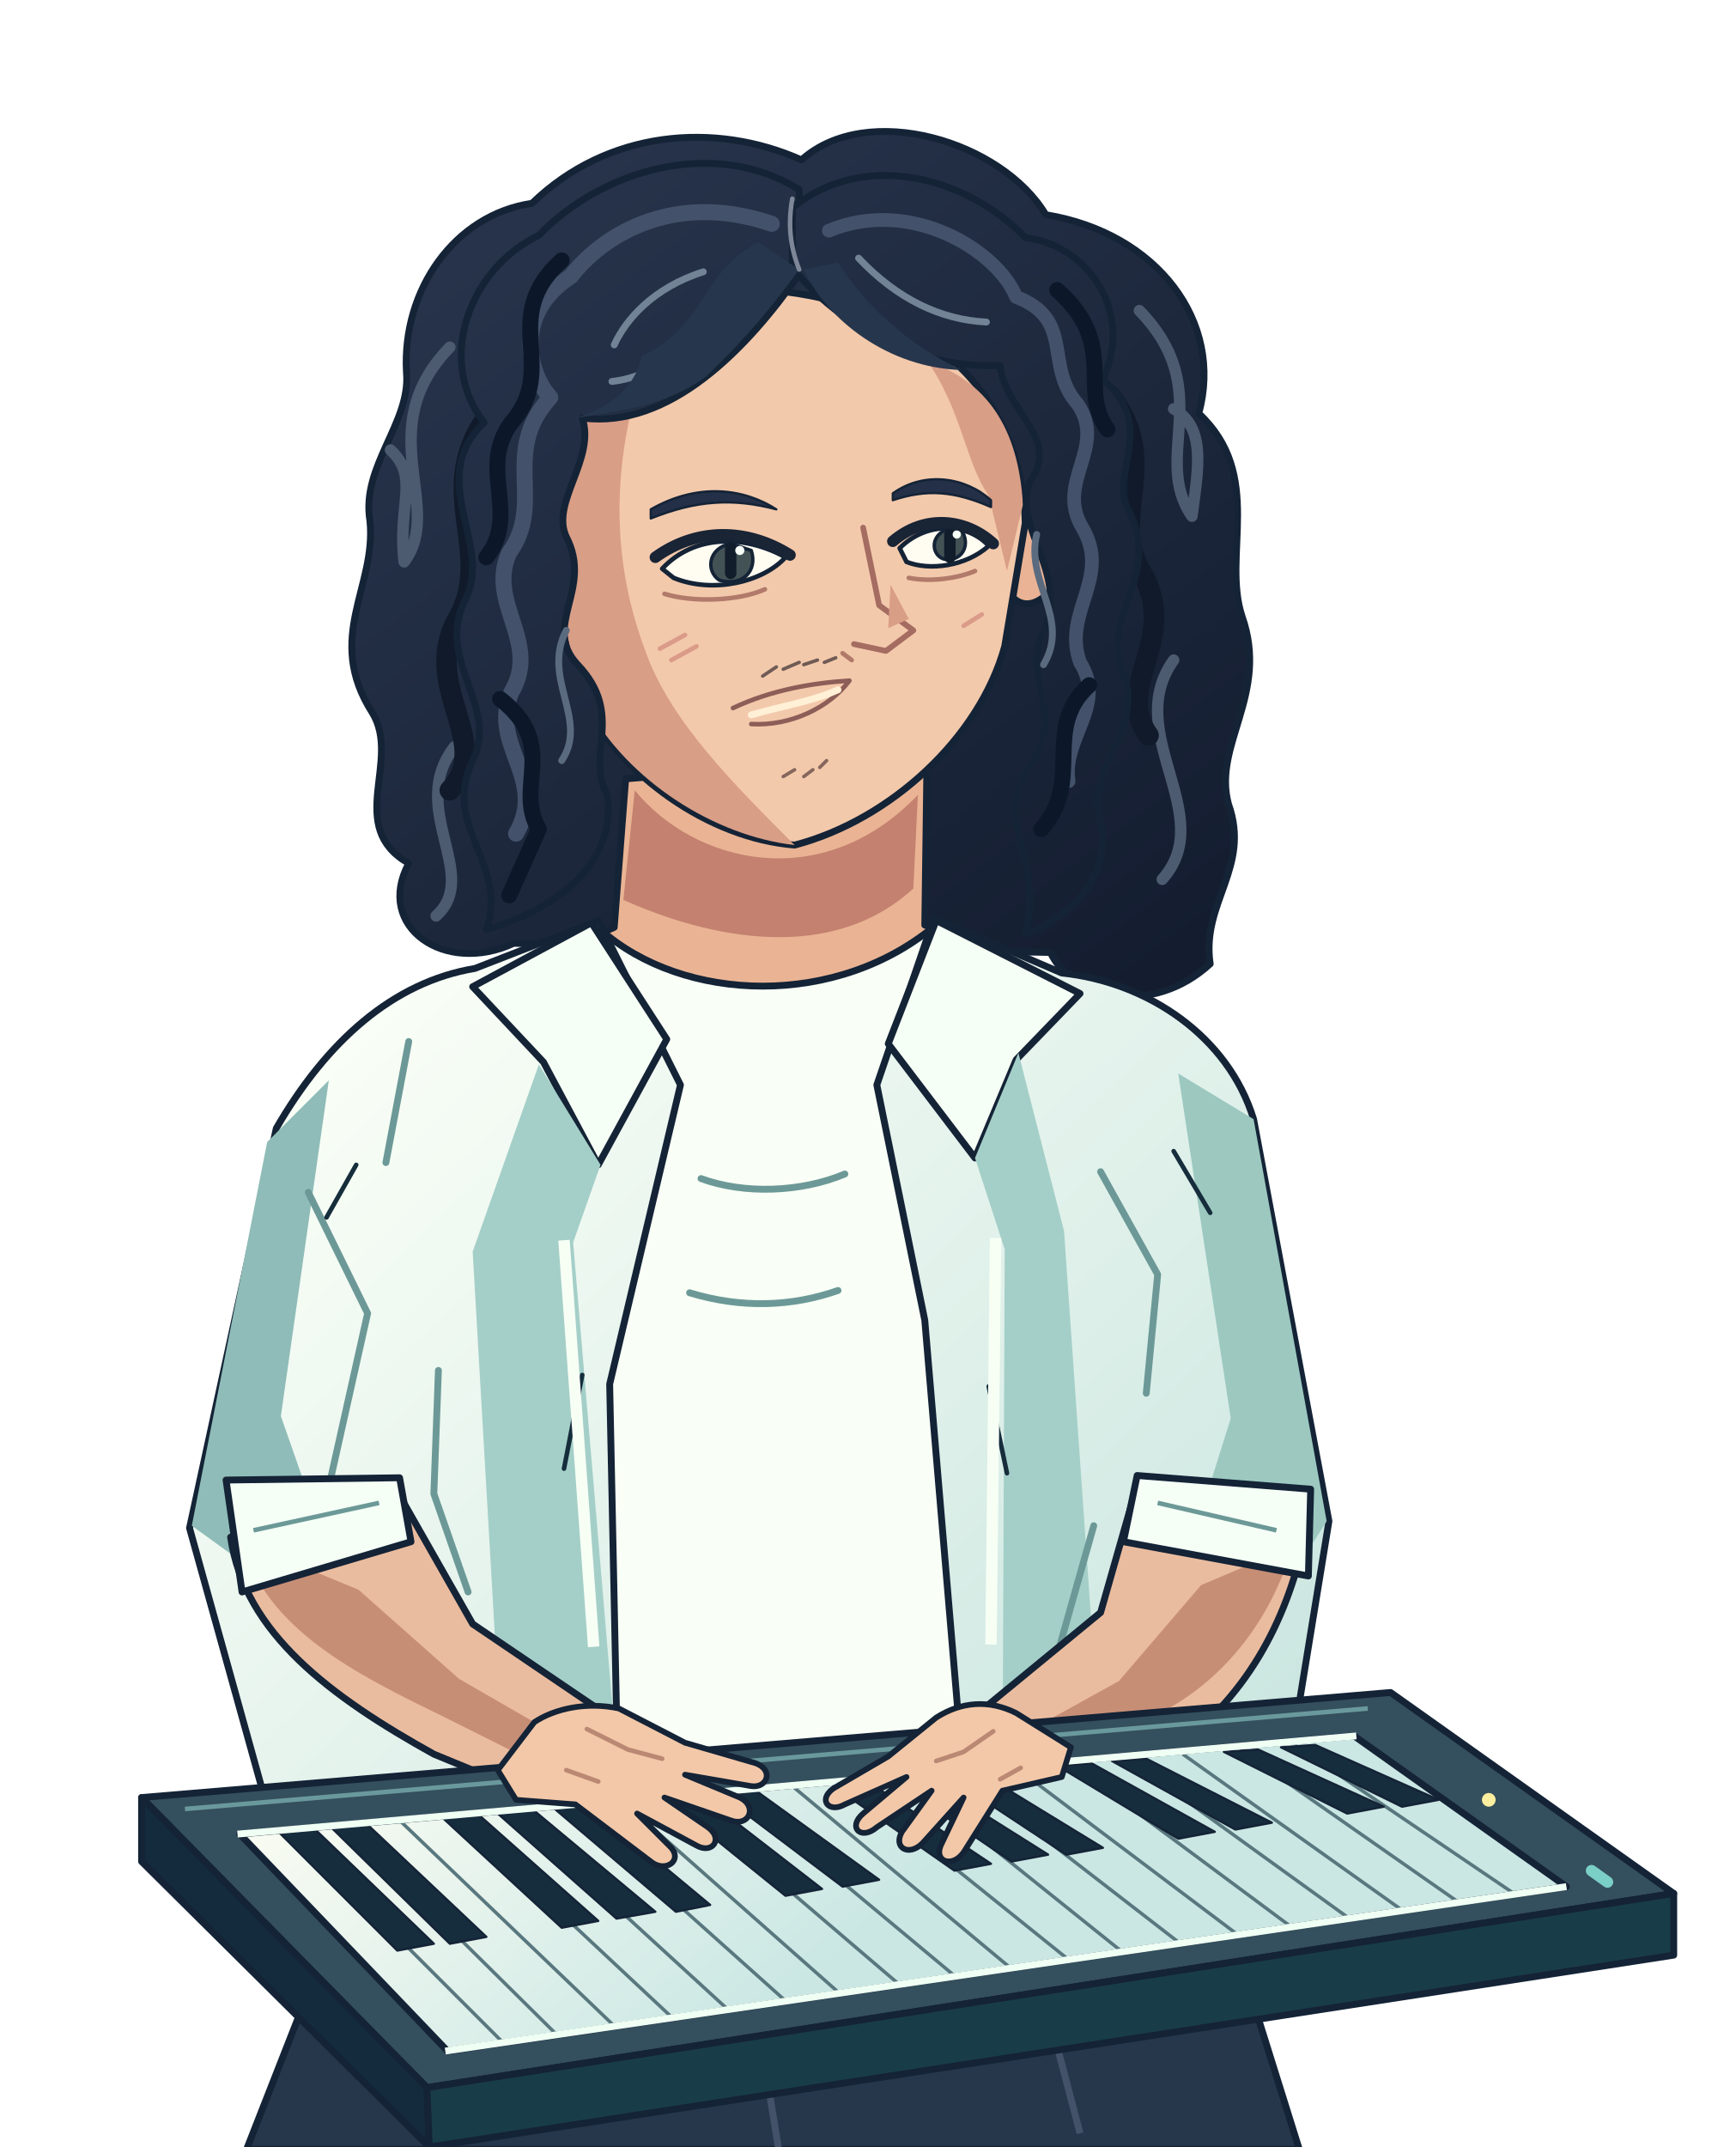
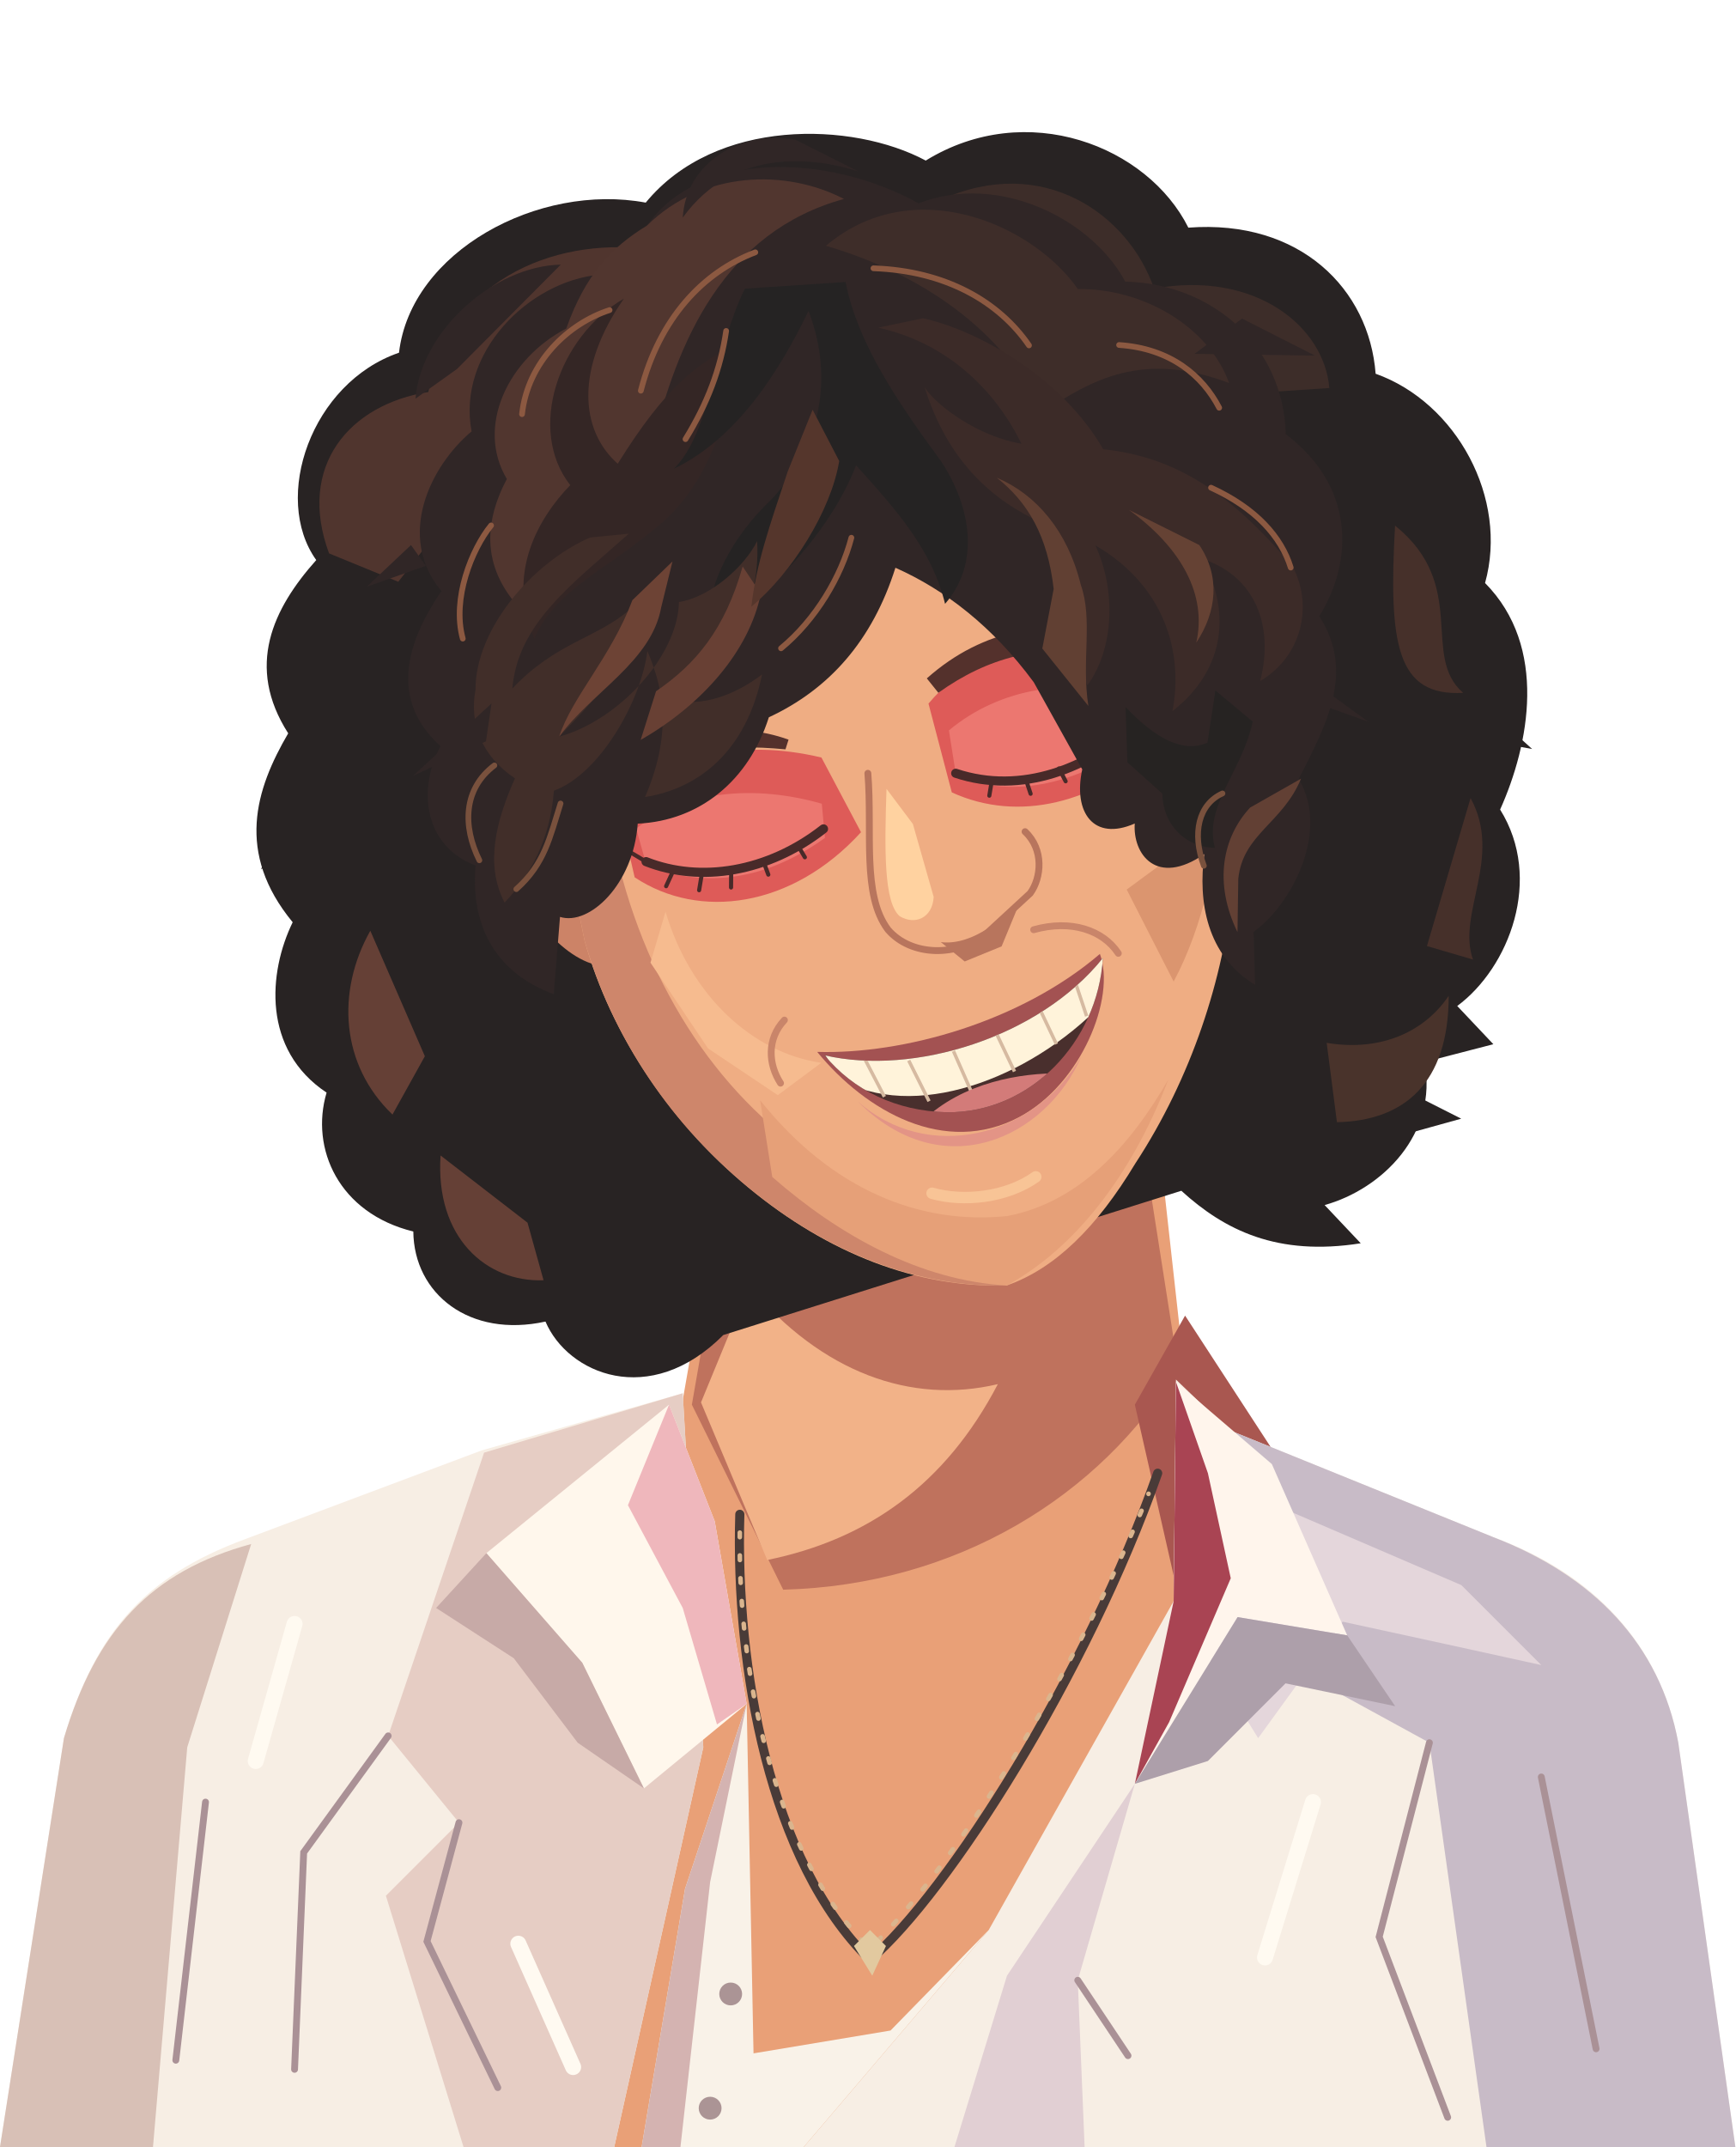
<svg xmlns="http://www.w3.org/2000/svg" viewBox="0 0 760 940" fill="none">
  <defs>
-     <linearGradient id="hair" x1="230" y1="70" x2="500" y2="430" gradientUnits="userSpaceOnUse">
-       <stop stop-color="#27344B" />
-       <stop offset="1" stop-color="#141D30" />
-     </linearGradient>
-     <linearGradient id="shirt" x1="160" y1="420" x2="545" y2="820" gradientUnits="userSpaceOnUse">
-       <stop stop-color="#FBFFF7" />
-       <stop offset="1" stop-color="#C8E4DF" />
-     </linearGradient>
-     <linearGradient id="keys" x1="120" y1="755" x2="280" y2="935" gradientUnits="userSpaceOnUse">
-       <stop stop-color="#FFFEF4" />
-       <stop offset="1" stop-color="#CAE7E4" />
-     </linearGradient>
+     <clipPath id="smile">
+       <path d="M344 456C381 471 438 463 471 433C463 469 429 495 393 489C371 485 354 473 344 456Z" />
+     </clipPath>
  </defs>
-   <g id="back-hair" stroke="#142336" stroke-width="3" stroke-linejoin="round">
-     <path d="M233 89C266 57 313 53 351 70C380 44 439 62 458 94C507 102 536 141 525 181C554 208 535 243 544 270C556 304 531 326 538 352C548 380 526 395 530 422C505 445 470 438 460 417L225 413C195 427 164 406 179 378C151 362 176 333 163 312C142 279 165 257 162 228C158 204 180 185 178 163C176 127 199 94 233 89Z" fill="url(#hair)" />
-     <path d="M197 152C162 188 195 222 177 246C174 221 184 209 171 197M499 136C533 171 504 200 522 226C525 204 528 187 514 179M199 327C178 354 211 383 191 401M514 289C491 321 534 357 509 385" stroke="#4D5B70" stroke-width="5" stroke-linecap="round" />
-     <path d="M216 179C188 213 217 240 201 270C183 300 217 325 197 346M486 173C509 202 486 225 499 249C518 279 487 300 503 322" stroke="#101A2A" stroke-width="9" stroke-linecap="round" />
+   <g id="body">
+     <path d="M320 493L299 613L209 666L262 940H580L616 680L520 612L503 459Z" fill="#E9A077" />
+     <path d="M322 506C362 558 431 578 500 497L516 599C482 655 419 694 343 696L303 615Z" fill="#BF725D" />
+     <path d="M328 563C360 601 399 615 437 606C414 650 380 674 336 683L307 614Z" fill="#F2B288" />
+     <path d="M519 576L562 642L542 720L517 703L497 615Z" fill="#A95750" />
+     <path d="M299 610L211 635L107 674C64 690 42 714 28 761L0 940H760L735 763C727 720 698 689 654 673L538 626L515 604L514 701L433 845L352 940H269L308 765Z" fill="#F7EEE4" />
+     <path d="M538 626L654 673C698 690 727 720 735 763L760 940H651L626 763L562 728L514 701Z" fill="#C8BBC7" />
+     <path d="M540 651L640 694L675 729L634 720L588 710L551 761L514 701Z" fill="#E4D6DB" />
+     <path d="M110 676L82 765L67 940H0L28 761C42 714 66 688 110 676Z" fill="#D8C0B6" />
+     <path d="M212 636L170 760L201 798L169 830L203 940H269L308 765L299 610Z" fill="#E6CDC4" />
+     <path d="M293 615L313 666L327 746L282 783L255 728L213 680Z" fill="#FFF7EC" />
+     <path d="M293 615L313 666L327 746L314 755L299 704L275 659Z" fill="#EFB7BC" />
+     <path d="M213 680L255 728L282 783L253 763L225 726L191 704Z" fill="#C7AAA7" />
+     <path d="M515 605L557 641L590 716L542 708L497 781L514 701Z" fill="#FFF5EC" />
+     <path d="M515 605L529 645L539 691L512 754L497 781L514 701Z" fill="#A94453" />
+     <path d="M590 716L542 708L497 781L529 771L563 737L611 747Z" fill="#AD9FAA" />
+     <path d="M327 746L300 827L281 940H352L433 845L390 889L330 899Z" fill="#F9F2E8" />
+     <path d="M327 746L311 824L298 940H281L300 827Z" fill="#D4B3B1" />
+     <path d="M497 781L472 867L475 940H418L441 865Z" fill="#E1CFD3" />
+     <path d="M170 760L133 811L129 906M90 789L77 902M201 798L187 850L218 914M626 763L604 848L634 927M675 778L699 897M472 867L494 900" stroke="#AA9196" stroke-width="3" stroke-linecap="round" />
+     <path d="M129 711L112 771M227 851L251 905M575 789L554 857" stroke="#FFFAF1" stroke-width="7" stroke-linecap="round" />
+     <path d="M324 663C322 730 337 815 381 858C415 829 476 733 507 645" stroke="#493B38" stroke-width="4" stroke-linecap="round" />
+     <path d="M324 671C323 736 341 815 381 853C417 819 472 731 503 654" stroke="#DAB58E" stroke-width="2" stroke-linecap="round" stroke-dasharray="2 8" />
+     <path d="M374 852L381 845L388 852L382 865Z" fill="#E2C99F" />
+     <circle cx="320" cy="873" r="5" fill="#AB9495" />
+     <circle cx="311" cy="923" r="5" fill="#AB9495" />
  </g>
-   <g id="body" stroke="#142336" stroke-width="3" stroke-linejoin="round">
-     <path d="M274 341L269 406L222 427L250 520L428 516L466 429L405 405L406 330Z" fill="#EAB494" />
-     <path d="M278 346C304 378 360 392 402 348L400 389C364 422 311 411 273 394Z" fill="#C4816F" stroke="none" />
-     <path d="M263 407C299 439 367 442 411 404L474 451L511 790L177 801L195 458Z" fill="#F9FFF6" />
-     <path d="M262 403L208 424C172 430 143 456 121 494L83 669L125 820L272 846L267 606L298 475Z" fill="url(#shirt)" />
-     <path d="M409 402L465 426C503 430 538 454 549 490L582 666L558 813L427 838L405 578L384 475Z" fill="url(#shirt)" />
-     <path d="M259 404L292 455L262 510L238 465L207 432Z" fill="#F6FFF5" />
-     <path d="M410 403L389 457L427 507L445 464L473 435Z" fill="#F6FFF5" />
-     <path d="M236 466L263 510L251 544L271 780L221 790L207 548Z" fill="#A4CFC8" stroke="none" />
-     <path d="M446 461L427 507L440 547L439 791L483 783L466 539Z" fill="#A4CFC8" stroke="none" />
-     <path d="M144 473L123 620L137 660L102 681L84 668L117 500Z" fill="#8FBCB8" stroke="none" />
-     <path d="M516 470L539 621L528 656L569 685L581 666L549 490Z" fill="#9CC8C0" stroke="none" />
-     <path d="M135 522L161 575L144 651M179 456L169 509M192 600L190 654L205 697M307 516C326 523 351 522 370 514M302 566C325 573 347 572 367 565M482 513L507 558L502 610M479 668L464 721" stroke="#6C9997" stroke-width="3" stroke-linecap="round" />
-     <path d="M156 510L143 533M514 504L530 531M255 602L247 643M433 607L441 645M225 736L239 770" stroke="#162D3C" stroke-width="2" stroke-linecap="round" />
-     <path d="M247 543L260 721M436 542L434 720" stroke="#F7FFF5" stroke-width="5" />
-     <path d="M174 653L101 673C107 715 145 743 190 768L241 789L269 753L207 711Z" fill="#EABC9F" />
-     <path d="M106 675C116 713 156 733 193 751L251 780L260 769L201 735L157 696Z" fill="#C78E76" stroke="none" />
-     <path d="M498 650L571 675C563 710 546 744 511 768L451 790L426 752L482 706Z" fill="#EABC9F" />
-     <path d="M566 677C556 712 533 738 506 751L442 778L434 767L490 736L526 694Z" fill="#C78E76" stroke="none" />
-     <path d="M99 648L175 647L180 675L106 697Z" fill="#F5FFF6" />
-     <path d="M498 646L574 652L573 690L492 675Z" fill="#F5FFF6" />
-     <path d="M111 670L166 658M507 658L559 670" stroke="#6C9997" stroke-width="2" />
-     <path d="M159 811C223 782 449 779 528 810L569 941H108Z" fill="#27374B" />
-     <path d="M319 806L341 941M227 841L213 934M449 843L473 934" stroke="#435269" stroke-width="3" />
-   </g>
-   <g id="face" stroke="#142336" stroke-width="3" stroke-linejoin="round">
-     <path d="M248 219C230 201 211 215 222 245C225 258 235 274 248 267M446 217C463 198 477 217 468 243C465 256 453 270 444 262" fill="#EAB395" />
-     <path d="M234 228L240 245L235 251M458 224L454 242L460 247" stroke="#A36760" stroke-width="2" stroke-linecap="round" />
-     <path d="M245 163C272 120 345 117 397 144C428 160 448 190 449 229L440 283C429 323 390 359 348 370C310 367 272 339 256 308C246 283 236 217 245 163Z" fill="#F3C9AB" />
-     <path d="M248 189C256 177 263 160 284 154C263 213 272 257 283 286C294 316 321 343 348 370C313 366 275 342 257 309C246 280 237 221 248 189Z" fill="#D99E86" stroke="none" />
-     <path d="M406 158C421 179 423 203 433 217L441 250L448 221C446 187 432 167 406 158Z" fill="#D99E86" stroke="none" />
-     <path d="M378 231L385 265L400 276L388 285L374 282" stroke="#A56C62" stroke-width="2.5" stroke-linecap="round" />
-     <path d="M390 256L398 271L389 275" fill="#D99E86" stroke="none" />
-     <path d="M290 249C304 234 326 234 344 244C334 255 312 260 295 253Z" fill="#FFFCF2" stroke-width="2" />
-     <path d="M394 240C406 228 424 229 433 239C423 248 407 250 397 246Z" fill="#FFFCF2" stroke-width="2" />
-     <path d="M320 238C310 240 309 250 315 254C325 257 332 250 329 241Z" fill="#435255" stroke-width="1.5" />
-     <path d="M414 232C406 236 409 245 415 245C422 245 425 238 421 232Z" fill="#435255" stroke-width="1.5" />
-     <path d="M320 240L320 251M416 234L416 244" stroke="#121D2B" stroke-width="5" stroke-linecap="round" />
-     <circle cx="324" cy="241" r="2" fill="#F7FFF7" stroke="none" />
-     <circle cx="419" cy="234" r="1.8" fill="#F7FFF7" stroke="none" />
-     <path d="M287 244C305 231 327 231 346 243M391 237C405 225 423 227 435 238" stroke="#192435" stroke-width="5" stroke-linecap="round" />
-     <path d="M291 260C304 264 324 263 335 258M398 253C408 255 420 253 427 250" stroke="#B17A6A" stroke-width="2" stroke-linecap="round" />
-     <path d="M285 223C306 211 326 214 340 223C321 218 305 219 285 227Z" fill="#233047" stroke-width="1" />
-     <path d="M391 216C405 206 423 209 434 219L434 222C418 215 406 214 391 219Z" fill="#233047" stroke-width="1" />
-     <path d="M321 310C338 302 356 299 372 298C363 310 346 318 329 317" stroke="#8D5E58" stroke-width="2" stroke-linecap="round" />
-     <path d="M329 313C343 309 356 307 367 302" stroke="#FFF0D6" stroke-width="3" stroke-linecap="round" />
-     <path d="M334 296L340 292M343 293L350 290M352 291L358 289M361 290L366 288" stroke="#705B55" stroke-width="1.5" stroke-linecap="round" />
-     <path d="M343 340L348 337M352 340L356 337M359 336L362 333" stroke="#85675D" stroke-width="1.5" stroke-linecap="round" />
-     <path d="M289 284L300 278M294 289L305 283M422 274L430 269" stroke="#DB9B89" stroke-width="2" stroke-linecap="round" />
-     <path d="M369 286L373 289" stroke="#B17A6A" stroke-width="2" stroke-linecap="round" />
-   </g>
-   <g id="front-hair" stroke="#142336" stroke-width="3" stroke-linejoin="round">
-     <path d="M350 83C313 60 264 74 236 103C205 118 191 158 212 185C186 210 216 238 204 262C190 289 219 309 207 333C193 362 223 378 213 407C247 397 270 376 266 348C256 331 274 313 253 291C237 274 260 258 248 235C241 220 261 201 255 183C293 188 327 153 350 120Z" fill="url(#hair)" />
-     <path d="M347 91C379 65 424 78 449 104C479 108 496 139 483 166C507 187 486 206 494 223C509 251 483 269 491 292C503 319 475 335 482 359C487 383 470 401 449 409C458 377 434 359 451 335C467 315 448 296 456 279C470 252 443 232 451 211C465 192 440 180 438 160C399 162 364 139 347 117Z" fill="url(#hair)" />
-     <path d="M338 98C294 83 263 104 250 121C225 137 231 163 241 174C219 198 239 220 223 242C213 264 237 281 224 303C214 326 240 341 226 365" stroke="#43516A" stroke-width="7" stroke-linecap="round" />
-     <path d="M363 101C399 86 437 110 445 130C471 140 457 160 472 177C485 196 462 211 474 231C487 253 465 268 473 290C485 309 465 323 468 342" stroke="#43516A" stroke-width="6" stroke-linecap="round" />
-     <path d="M330 116C312 147 288 165 268 167M308 119C286 126 274 140 269 151M376 113C393 131 412 140 432 141" stroke="#728396" stroke-width="3" stroke-linecap="round" />
-     <path d="M246 114C218 139 245 161 224 185C209 205 228 225 213 244M463 127C490 151 472 170 485 188M219 306C245 326 225 345 236 363L223 392M477 300C456 319 475 342 456 363" stroke="#0C182A" stroke-width="7" stroke-linecap="round" />
-     <path d="M332 106C306 120 310 142 281 156C278 171 264 181 247 184C268 180 290 179 309 165C327 148 339 133 350 118" fill="#26364C" stroke="none" />
-     <path d="M352 118C362 140 389 161 421 162C398 151 379 134 367 115Z" fill="#26364C" stroke="none" />
-     <path d="M248 276C237 297 258 315 246 333M454 234C449 255 469 271 457 291" stroke="#5B6B7F" stroke-width="3" stroke-linecap="round" />
-     <path d="M347 87C345 98 346 108 350 118" stroke="#7D8798" stroke-width="2" stroke-linecap="round" />
-   </g>
-   <g id="keyboard" stroke="#142336" stroke-width="3" stroke-linejoin="round">
-     <path d="M62 787L609 741L733 829L187 914Z" fill="#344F5D" />
-     <path d="M62 787L187 914L188 940L62 815Z" fill="#132B3D" />
-     <path d="M187 914L733 829L733 856L188 940Z" fill="#193C49" />
-     <path d="M105 803L593 760L686 826L196 898Z" fill="url(#keys)" />
-     <path d="M127 801L220 894M151 799L244 891M175 797L269 887M200 795L294 883M224 793L319 880M249 791L344 876M273 789L368 873M298 787L394 869M322 785L418 865M347 782L443 862M371 780L468 858M396 778L492 855M420 776L517 851M445 774L542 847M469 772L566 844M494 770L591 840M518 768L615 837M543 766L639 833M567 764L663 829" stroke="#59777E" stroke-width="1.5" />
-     <path d="M122 802L137 800L190 851L174 854ZM145 800L160 798L213 848L197 851ZM194 796L209 794L262 841L246 844ZM218 794L233 792L287 837L270 840ZM243 792L258 790L311 834L296 837ZM292 788L307 786L360 827L344 830ZM316 786L331 784L385 823L369 826ZM365 782L380 780L434 816L418 819ZM390 779L405 778L459 812L443 815ZM414 777L429 776L483 809L467 812ZM463 773L478 772L532 802L516 805ZM487 771L502 770L557 798L541 801ZM536 767L551 766L606 791L590 794ZM561 765L576 764L630 788L614 791Z" fill="#162D3E" stroke-width="1" />
-     <path d="M104 803L594 760M195 898L686 826" stroke="#EFFFF4" stroke-width="3" />
-     <path d="M81 792L599 748" stroke="#6A999D" stroke-width="2" />
-     <path d="M697 819L704 824" stroke="#7ACFC7" stroke-width="5" stroke-linecap="round" />
-     <circle cx="652" cy="788" r="3" fill="#FDEFA0" stroke="none" />
-   </g>
-   <g id="hands" stroke="#142336" stroke-width="2.5" stroke-linecap="round" stroke-linejoin="round">
-     <path d="M234 754C243 748 257 745 271 748L300 763L331 772C339 775 336 783 329 782L300 777L324 787C332 791 328 800 320 797L291 787L310 800C317 805 312 812 305 808L279 794L294 809C299 815 291 820 285 815L252 790L226 788L218 775Z" fill="#F3C8A8" />
-     <path d="M257 757L275 766L290 770M248 775L262 780" stroke="#BA8873" stroke-width="2" />
-     <path d="M445 750C433 744 421 745 410 752L389 769L365 783C358 788 363 794 370 790L397 778L378 794C371 800 377 806 384 800L408 784L395 802C391 809 398 813 404 807L422 787L412 808C409 815 417 818 422 811L439 784L465 778L469 765Z" fill="#F3C8A8" />
-     <path d="M435 758L422 767L410 771M447 774L438 779" stroke="#BA8873" stroke-width="2" />
+   <g id="portrait" transform="rotate(-9 391 350)">
+     <g id="back-hair">
+       <path d="M158 207C143 177 168 130 208 123C220 80 280 59 325 75C361 43 420 54 449 76C497 56 546 85 558 123C607 127 632 162 629 199C662 217 678 262 662 297C685 329 670 370 653 396C667 429 646 465 621 478L634 497L603 500C604 532 576 552 550 555L563 574C526 574 505 559 489 539L281 570C244 597 211 576 205 552C171 554 150 531 154 504C123 491 115 461 126 438C101 415 109 382 123 362C103 328 116 302 134 280C120 248 136 225 158 207Z" fill="#282323" />
+       <path d="M164 205C156 165 183 142 218 142C236 92 288 84 325 96C289 108 252 138 238 179L192 222Z" fill="#50352E" />
+       <path d="M453 94C500 81 533 113 539 147C584 146 610 175 608 202L575 199C564 173 541 171 517 173Z" fill="#3D2D29" />
+       <path d="M627 266C655 297 629 324 645 343C616 340 616 317 627 266ZM641 389C651 417 627 438 631 459L612 450Z" fill="#46302A" />
+       <path d="M156 371C137 395 134 427 153 452L171 429ZM171 473C163 508 182 531 207 534L204 508Z" fill="#654036" />
+       <path d="M562 485C586 493 606 486 618 473C612 511 590 524 561 520Z" fill="#49332B" />
+       <path d="M170 240L142 253L154 216M132 327L113 337L128 306M149 457L127 474L140 441M597 514L615 527L580 531M631 358L671 372L650 346" fill="#282323" />
+     </g>
+     <g id="face">
+       <path d="M256 334C232 307 212 327 222 360C230 387 248 408 266 402L542 359C565 363 579 342 575 322C572 303 550 299 538 315Z" fill="#CC8367" />
+       <path d="M239 340C228 339 232 367 250 374M556 319L553 337" stroke="#925649" stroke-width="3" stroke-linecap="round" />
+       <path d="M277 219C321 180 406 177 471 208C516 229 546 273 547 323L532 411C522 450 501 491 471 524C450 549 429 564 407 568C368 563 332 542 302 508C273 475 253 433 248 390L245 321C244 276 255 240 277 219Z" fill="#EFAD83" />
+       <path d="M277 219C272 264 274 295 267 325C265 389 284 446 319 486C349 522 381 547 407 568C369 563 332 542 302 508C270 472 253 430 248 390L245 321C245 275 255 240 277 219Z" fill="#CE866B" />
+       <path d="M285 383C290 421 313 450 342 459L321 470L294 445L275 404Z" fill="#F6BB8F" />
+       <path d="M491 258C525 284 531 316 526 350L515 390L486 405L500 448C516 427 530 394 532 366L547 323C546 292 530 259 507 240Z" fill="#DB956F" />
+       <path d="M313 471C338 515 374 536 412 538C444 537 470 516 491 490C468 530 438 557 407 568C370 560 338 535 313 505Z" fill="#E6A078" />
+       <path d="M272 337C296 315 329 313 363 327L375 362C340 390 299 389 274 366Z" fill="#DE5B58" />
+       <path d="M413 311C443 285 482 289 511 315L507 346C479 365 444 369 417 351Z" fill="#DE5B58" />
+       <path d="M278 345C302 332 332 334 360 347L359 362C331 376 305 376 280 362Z" fill="#EC7770" />
+       <path d="M420 324C445 309 477 309 503 323L499 342C474 355 444 359 420 344Z" fill="#EC7770" />
+       <path d="M280 360C302 373 332 373 359 358" stroke="#482A29" stroke-width="4" stroke-linecap="round" />
+       <path d="M420 343C447 357 478 350 502 334" stroke="#482A29" stroke-width="4" stroke-linecap="round" />
+       <path d="M280 360L274 355M291 366L287 372M303 370L301 376M316 371L315 377M331 369L332 374M347 364L349 369M435 349L433 355M450 351L451 357M465 348L467 354M481 343L484 348M494 338L498 342" stroke="#482A29" stroke-width="1.8" stroke-linecap="round" />
+       <path d="M278 321C302 305 328 305 350 317L348 321C321 314 300 314 278 326Z" fill="#54312C" />
+       <path d="M414 300C442 282 473 282 495 296L492 301C465 293 442 295 418 307Z" fill="#54312C" />
+       <path d="M382 337C380 363 371 389 380 406C388 419 408 423 423 414L444 400C450 394 453 382 446 373" stroke="#B8755D" stroke-width="3" stroke-linecap="round" />
+       <path d="M389 345L398 362L402 395C400 404 392 406 386 401C380 394 384 371 389 345Z" fill="#FFD2A0" />
+       <path d="M402 415C416 419 432 408 439 403L428 421L411 425Z" fill="#B8755D" />
+       <path d="M443 416C460 414 473 421 478 432M329 438C320 445 319 456 323 465" stroke="#C9856A" stroke-width="3" stroke-linecap="round" />
+       <path d="M341 454C378 461 431 455 470 431C474 451 453 486 424 496C389 508 358 483 341 454Z" fill="#A35252" />
+       <path d="M344 456C381 471 438 463 471 433C463 469 429 495 393 489C371 485 354 473 344 456Z" fill="#492F2D" />
+       <g clip-path="url(#smile)">
+         <path d="M340 448C380 468 435 453 474 426L471 450C435 479 382 491 351 469Z" fill="#FFF3DA" />
+         <path d="M361 460L367 478M380 464L386 483M400 463L405 482M420 459L425 476M440 450L445 467M457 439L460 457" stroke="#D6BAA1" stroke-width="1.5" />
+         <path d="M382 491C402 477 428 477 445 480L420 499Z" fill="#D37B79" />
+       </g>
+       <path d="M355 478C381 510 429 506 455 474C434 507 386 521 355 478Z" fill="#E39486" />
+       <path d="M381 523C394 529 413 530 427 523" stroke="#F8C496" stroke-width="5" stroke-linecap="round" />
+     </g>
+     <g id="front-hair">
+       <path d="M324 85C352 56 407 66 443 94C480 86 517 113 527 142C565 149 591 181 586 219C612 246 607 278 588 300C600 327 583 348 568 369C578 394 556 423 538 432L535 455C516 439 516 415 522 395C499 406 491 390 494 377C475 382 468 368 475 350L460 309C446 282 428 263 408 250C393 280 371 298 343 306C330 332 306 346 279 343C273 369 251 384 239 378L231 411C206 397 200 374 206 350C185 338 186 313 199 296C178 270 195 245 210 229C194 202 214 174 234 162C233 127 269 101 300 103Z" fill="#302626" />
+       <path d="M324 85C352 65 388 70 411 87C357 93 329 137 311 181C281 191 259 216 245 245C230 225 231 205 246 185C236 160 255 133 282 124C294 102 307 92 324 85Z" fill="#51362F" />
+       <path d="M400 106C443 80 491 111 506 142C534 146 560 167 565 193C530 173 506 182 482 193C471 155 440 125 400 106Z" fill="#3E2D29" />
+       <path d="M309 115C283 142 281 169 295 186C321 156 337 147 357 142C345 174 335 198 311 214C284 231 259 236 247 256C239 226 257 204 273 192C258 165 278 127 309 115Z" fill="#342625" />
+       <path d="M362 119C345 143 337 179 319 192C349 183 372 156 388 133C395 166 382 194 359 212C340 225 324 245 323 265C352 254 383 229 398 203C413 226 425 245 427 269C445 254 445 229 435 207C420 178 407 150 406 123Z" fill="#252323" />
+       <path d="M295 217C267 235 241 248 234 276C256 259 274 260 290 250C287 274 268 287 251 300C278 297 308 273 312 250C326 250 343 239 350 229C347 260 326 281 303 292C315 297 330 294 343 287C331 319 308 332 284 332C301 305 299 285 295 269C289 290 266 319 245 323C240 344 229 358 216 368C210 350 218 332 229 315C216 303 213 288 218 274C222 248 251 223 278 216Z" fill="#412E29" />
+       <path d="M292 246C279 269 259 284 251 300C268 283 296 274 304 251L312 232Z" fill="#6D4335" />
+       <path d="M342 239C330 265 315 278 296 287L286 307C315 296 339 276 348 252Z" fill="#684034" />
+       <path d="M368 201C356 224 348 239 343 257C363 245 384 221 391 200L383 176Z" fill="#55362C" />
+       <path d="M417 145C445 156 463 179 471 205C453 199 437 183 433 174C438 208 455 228 475 241C481 269 478 289 483 314C497 300 502 275 496 254C523 276 527 306 518 331C545 316 550 290 541 267C563 278 568 301 558 324C578 316 586 295 580 277C558 240 536 221 506 213C493 179 460 153 437 144Z" fill="#3C2B28" />
+       <path d="M458 218C470 231 476 247 475 270L466 295L482 323C482 303 490 286 487 270C485 246 474 228 458 218Z" fill="#614033" />
+       <path d="M513 241C533 261 541 283 533 303C544 291 548 276 541 261Z" fill="#654234" />
+       <path d="M552 341C544 362 525 374 527 393C515 391 506 380 508 366L495 350L498 326C509 342 520 350 531 347L538 325Z" fill="#262322" />
+       <path d="M569 369C558 387 540 389 535 408L531 431C524 408 531 389 545 378Z" fill="#624034" />
+       <path d="M221 308C206 316 203 332 208 348M247 329C240 343 236 354 222 363M534 370C523 373 518 385 521 400" stroke="#79513D" stroke-width="2.5" stroke-linecap="round" />
+       <path d="M257 158C263 136 283 122 302 119M310 156C323 126 345 109 369 104M326 180C338 166 346 152 351 136M419 119C450 125 471 142 481 163M520 169C542 174 554 188 559 203M216 251C214 233 226 213 236 204M353 277C370 267 384 250 391 234M550 237C568 249 577 263 579 277" stroke="#8C5941" stroke-width="2.5" stroke-linecap="round" />
+       <path d="M284 96C255 92 219 115 212 144L232 134ZM200 207L178 222L205 217ZM224 281L185 307L219 297ZM340 84C367 57 401 67 419 76L394 58C370 50 345 61 340 84ZM552 178L604 187L575 166ZM571 332L602 349L579 326Z" fill="#302626" />
+     </g>
  </g>
</svg>
